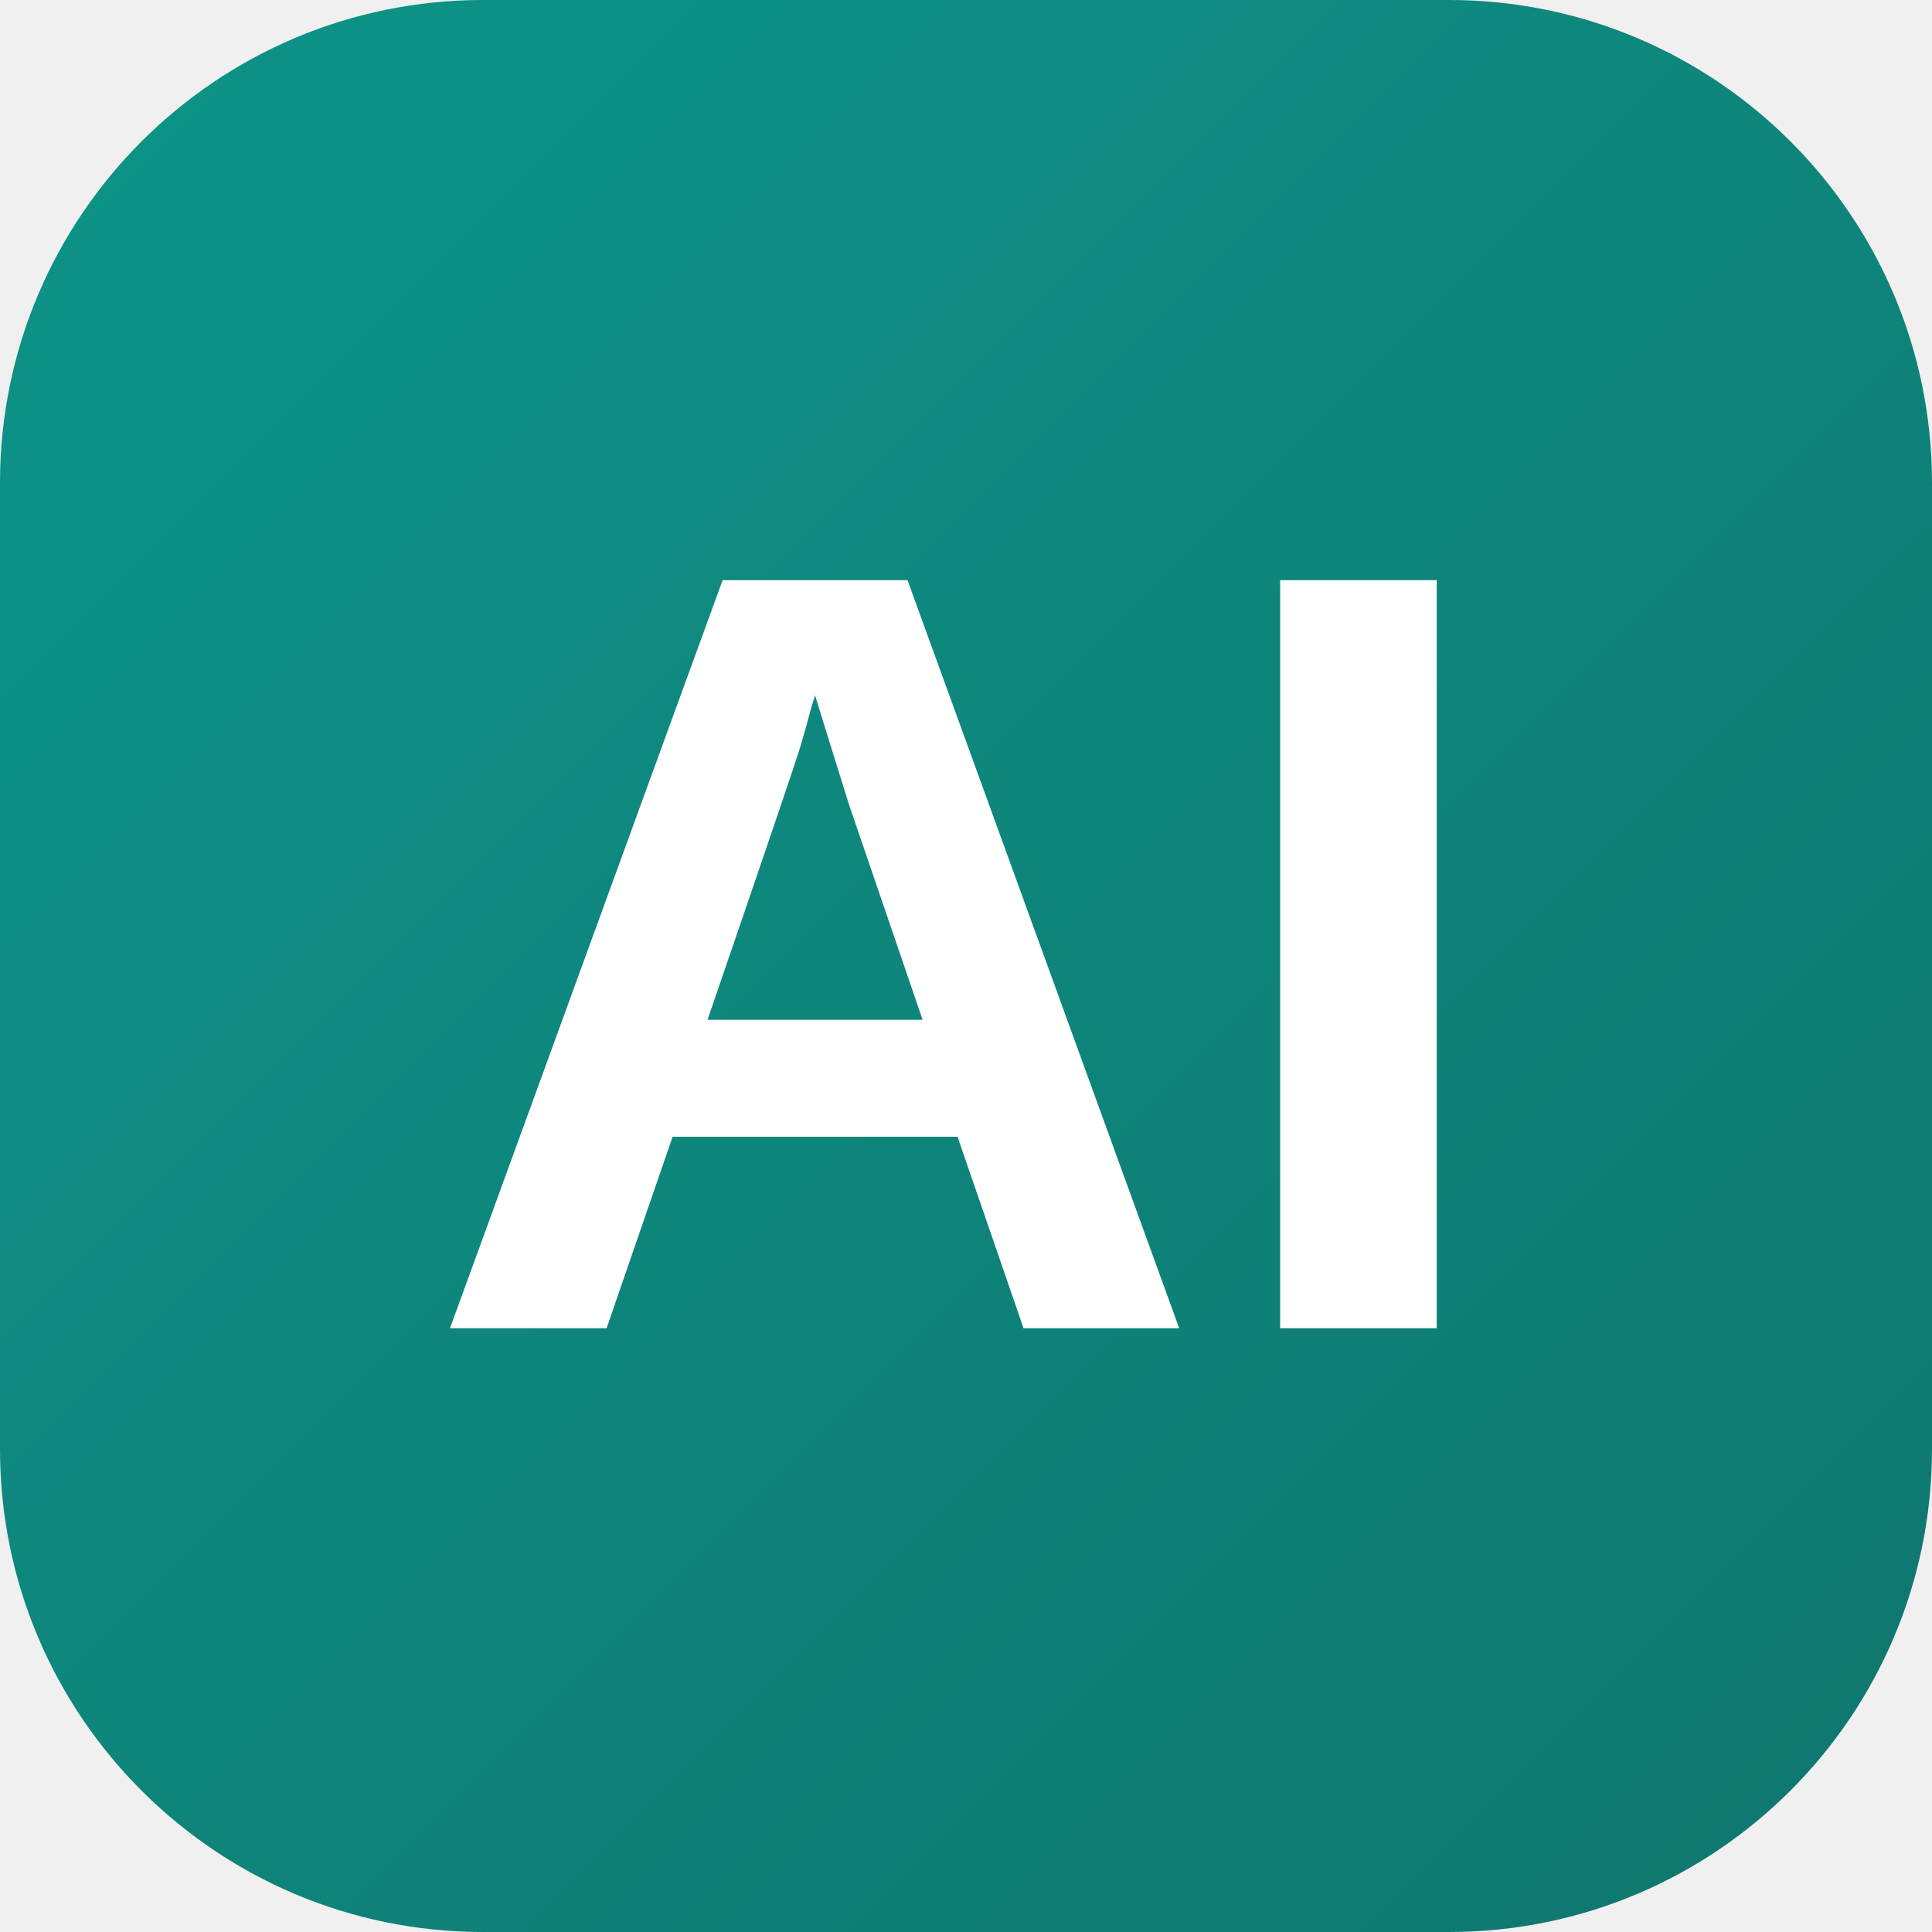
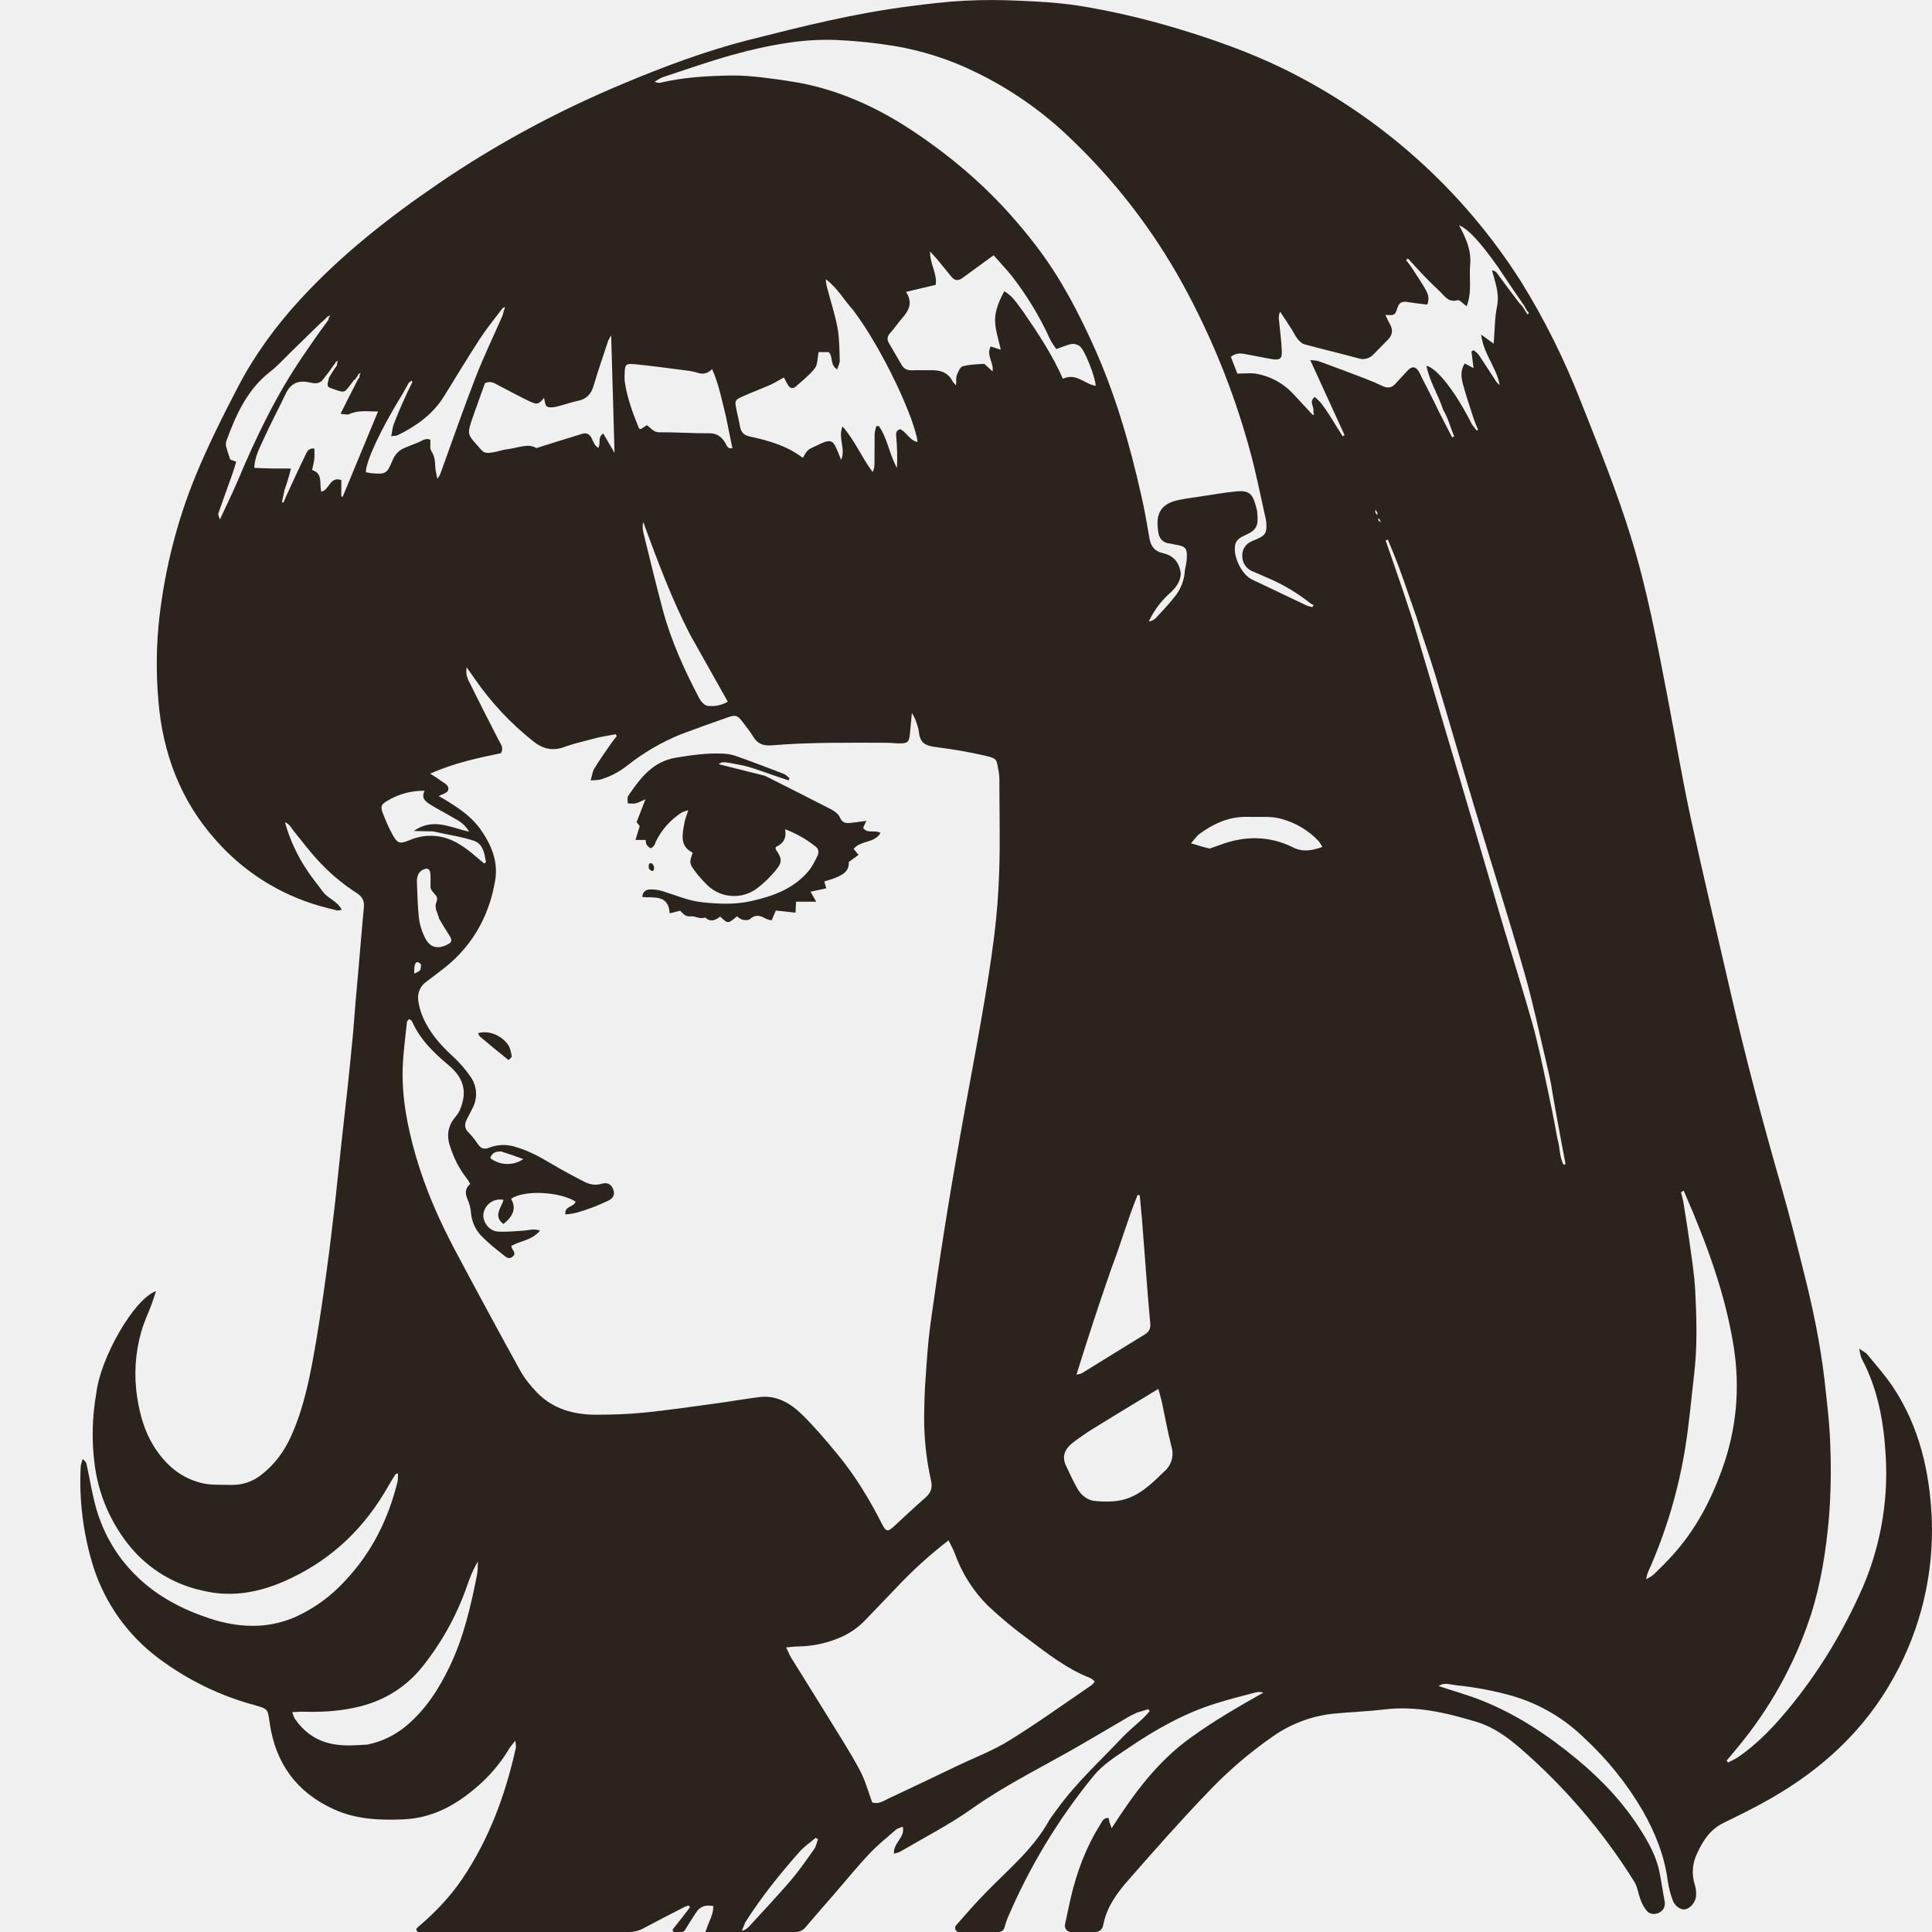
- <svg xmlns="http://www.w3.org/2000/svg" viewBox="0 0 32 32">
-   <defs>
-     <linearGradient id="g" x1="0" y1="0" x2="1" y2="1">
-       <stop offset="0" stop-color="#0D9488" />
-       <stop offset="1" stop-color="#0F766E" />
-     </linearGradient>
-   </defs>
-   <rect width="32" height="32" rx="8" fill="url(#g)" />
-   <text x="16" y="22" font-family="Arial, sans-serif" font-size="18" font-weight="bold" fill="#fff" text-anchor="middle">AI</text>
+ <svg xmlns="http://www.w3.org/2000/svg" viewBox="0 0 24 24" width="32" height="32" fill="#2B241D" fill-rule="evenodd">
+   <path d="M5.938 12.835c.127-.039.285.02.373.143.028.038.036.092.046.14.003.014-.02.033-.04.05-.124-.098-.24-.194-.354-.291-.011-.01-.016-.027-.025-.042zM8.396 9.412c.195-.032.39-.06.588-.05a.54.54 0 01.148.026c.202.071.402.147.601.224.028.01.05.036.075.055l-.013.027a9.203 9.203 0 01-.26-.089c-.115-.038-.213-.077-.315-.098-.25-.05-.25-.046-.292-.014l.574.144c.275.139.55.276.823.417.042.022.09.057.107.098.026.06.063.076.117.072.066-.006.132-.017.213-.027l-.04.086c.051.08.142.02.216.064-.074.13-.247.09-.334.199l.061.074-.12.087c0 .106-.038.168-.306.243l.026.085-.196.042.07.124h-.25l-.007.137c-.081-.01-.161-.018-.244-.027l-.053.123c-.027-.008-.052-.011-.073-.023-.067-.038-.128-.056-.195.006-.019.017-.063.014-.093.008-.026-.006-.05-.029-.07-.042-.11.095-.11.095-.208.003-.057.046-.12.074-.186.011-.063.027-.123-.02-.178-.014-.07.007-.097-.035-.133-.07l-.13.033c-.013-.236-.194-.19-.34-.203.005-.072.05-.092.095-.094a.474.474 0 01.159.022c.164.05.32.12.496.138.203.021.405.029.601-.015.265-.059.52-.149.707-.365.049-.056.083-.127.117-.195.019-.038.02-.084-.02-.116a1.397 1.397 0 00-.382-.217c.024.12-.031.182-.115.221 0 .014-.004.025 0 .03.08.115.084.16-.007.267a1.39 1.39 0 01-.218.211.477.477 0 01-.641-.05 1.36 1.36 0 01-.133-.152c-.078-.107-.076-.108-.033-.236-.165-.08-.128-.226-.104-.364.008-.05.028-.096.049-.163-.04.014-.067.017-.087.032a.897.897 0 00-.316.357c-.007.016-.01.034-.02.047-.012.015-.034.038-.045.035-.02-.006-.037-.027-.05-.045-.008-.012-.007-.032-.012-.057h-.126l.053-.172a14.82 14.82 0 00-.039-.049l.11-.284c-.06.026-.091.044-.124.051-.03.007-.064 0-.095 0 0-.031-.01-.07.004-.092.149-.22.305-.428.593-.476z" />
+   <path d="M8.06 10.788c-.003-.038-.004-.075.037-.062.016.006.034.048.028.067-.01.04-.038.032-.064-.005z" />
+   <path clip-rule="evenodd" d="M11.981.009c.226-.012.453-.011.679 0 .247.01.495.024.74.062.401.064.798.157 1.19.273.463.138.92.299 1.356.511a7.31 7.31 0 012.948 2.642c.292.469.536.963.739 1.479.219.556.446 1.11.623 1.683.204.654.329 1.326.458 1.997.097.504.182 1.01.29 1.511.156.722.329 1.44.494 2.16.186.812.4 1.615.63 2.415.102.355.193.713.282 1.072.11.436.202.876.254 1.323.031.278.066.557.073.837a7.56 7.56 0 01-.017.88c-.037.413-.1.818-.226 1.212a5.017 5.017 0 01-.915 1.649l-.13.156.018.023c.043-.023.088-.041.127-.068.2-.138.373-.307.531-.49.4-.46.721-.973.975-1.529a3.59 3.59 0 00.325-1.72c-.024-.424-.097-.834-.3-1.213-.013-.027-.015-.06-.03-.121.05.035.082.048.101.072.107.13.22.258.315.398.33.494.46 1.052.486 1.64a3.75 3.75 0 01-.47 1.97c-.36.655-.887 1.14-1.526 1.506-.193.111-.394.21-.595.308-.157.078-.248.211-.318.365a.522.522 0 00-.033.406.359.359 0 01.013.139c-.005.077-.077.155-.14.162-.054.006-.125-.043-.15-.116a1.206 1.206 0 01-.06-.233c-.04-.314-.155-.6-.308-.87a3.906 3.906 0 00-.73-.91 2.129 2.129 0 00-.897-.524 4.093 4.093 0 00-.692-.131c-.075-.008-.15-.04-.22.01.18.06.363.11.538.18.434.173.82.43 1.18.728.308.255.58.543.794.884.098.155.186.315.227.496.027.123.042.25.067.375.013.062-.002.109-.053.144-.047.033-.122.034-.163-.01a.455.455 0 01-.08-.14c-.03-.073-.038-.159-.078-.225a7.314 7.314 0 00-1.423-1.664c-.16-.137-.329-.26-.537-.323-.376-.114-.753-.203-1.15-.154-.213.025-.427.032-.64.053a1.6 1.6 0 00-.736.278 5.14 5.14 0 00-.834.72c-.329.342-.642.699-.955 1.055-.136.155-.264.319-.314.531a5.227 5.227 0 00-.012.051.096.096 0 01-.09.076h-.31c-.046 0-.082-.048-.072-.094.023-.108.045-.216.07-.324.075-.325.19-.635.368-.917.024-.039.04-.088.104-.08l.01.049.027.077c.28-.435.571-.834.996-1.135.283-.204.584-.378.89-.55a.196.196 0 00-.098-.002c-.162.043-.325.084-.485.134-.402.124-.764.33-1.11.566-.147.1-.298.193-.414.333a7.314 7.314 0 00-1.07 1.767.845.845 0 00-.04.12.075.075 0 01-.072.056h-.494c-.04 0-.062-.051-.036-.082.123-.14.246-.282.377-.415.275-.281.58-.532.777-.884.027-.048.063-.09.095-.135.238-.333.54-.607.818-.902.082-.086.175-.16.26-.24.029-.027.053-.057.079-.085l-.018-.025-.135.041c-.034.017-.07.031-.102.05-.248.144-.494.292-.743.433-.408.23-.825.439-1.209.711-.281.2-.591.358-.889.533-.02.012-.044.015-.08.028-.015-.135.143-.201.108-.336-.033.014-.064.02-.085.038-.111.096-.227.19-.328.296-.148.157-.284.325-.425.488-.125.143-.25.286-.373.431A.153.153 0 019.89 24H8.762a.316.316 0 00.016-.042c.028-.09.085-.172.083-.28-.091-.018-.162.001-.212.077a4.45 4.45 0 00-.136.215c-.01.016-.024.03-.042.03h-.093c-.019 0-.029-.022-.017-.037.071-.088.14-.178.209-.268.001-.002-.006-.012-.012-.024-.014.004-.03.006-.045.013-.176.09-.352.181-.527.274a.363.363 0 01-.168.042H5.202c-.026 0-.039-.036-.019-.053.21-.178.402-.374.558-.605.335-.496.538-1.047.667-1.629.004-.02-.003-.043-.006-.091-.037.048-.059.072-.076.1a1.943 1.943 0 01-.334.415c-.28.258-.59.448-.983.464-.297.012-.588 0-.865-.127-.46-.21-.722-.57-.794-1.072-.025-.17-.017-.171-.182-.219A3.513 3.513 0 011.97 20.6a2.286 2.286 0 01-.808-1.13 3.569 3.569 0 01-.16-1.245c.002-.034.016-.067.024-.1.032.023.046.043.05.066.033.153.059.308.096.46.086.355.257.664.516.92.258.256.571.419.91.532.358.118.717.138 1.07-.016a1.89 1.89 0 00.621-.452c.328-.348.533-.76.648-1.223.009-.034.005-.071.007-.11-.015.006-.026.006-.03.011-.031.05-.064.1-.093.152-.284.502-.679.887-1.196 1.135-.351.17-.718.255-1.11.159a1.607 1.607 0 01-.971-.64 2.006 2.006 0 01-.368-.924 2.903 2.903 0 01.02-.886c.05-.439.466-1.17.742-1.271-.02.063-.035.112-.053.16-.043.116-.097.227-.13.345a1.901 1.901 0 00-.05.82c.033.212.09.416.204.6.147.236.346.407.62.465.11.023.225.014.338.018a.576.576 0 00.386-.131c.164-.128.282-.292.366-.481.168-.375.24-.777.309-1.179.05-.296.093-.594.133-.893.039-.281.071-.563.104-.845.026-.232.048-.464.074-.696.024-.228.052-.455.076-.683.024-.227.047-.455.069-.683.013-.14.022-.28.034-.42l.037-.417c.022-.25.041-.5.065-.748.008-.082-.02-.132-.09-.177a2.46 2.46 0 01-.492-.418c-.1-.109-.188-.228-.282-.342-.035-.042-.056-.097-.116-.118a2.084 2.084 0 00.275.597c.06.092.131.176.196.265.063.086.182.115.234.226-.028.003-.046.01-.06.006a4.74 4.74 0 01-.22-.057 2.71 2.71 0 01-1.287-.819c-.435-.487-.656-1.076-.71-1.723a5.206 5.206 0 01.014-1.06c.072-.602.22-1.186.45-1.745.155-.376.338-.741.526-1.102.205-.393.466-.75.765-1.076.512-.559 1.104-1.024 1.726-1.448.717-.49 1.478-.898 2.277-1.233C8.244.828 8.767.632 9.31.494c.655-.166 1.31-.33 1.982-.415.229-.03.458-.058.688-.07zm-1.847 22.82c-.07.06-.147.111-.207.18-.238.27-.464.549-.668.869l-.044.108a.177.177 0 00.093-.057c.174-.19.351-.378.519-.574.104-.122.195-.255.288-.386.024-.034.03-.08.046-.12l-.027-.02zm1.65-3.695a5.51 5.51 0 00-.653.593l-.37.386a.963.963 0 01-.377.25 1.372 1.372 0 01-.467.09c-.044 0-.087.006-.151.012.028.058.043.097.064.131.15.242.301.482.45.724.136.22.276.438.399.666.068.125.105.267.156.404.077.027.14-.018.202-.048.29-.135.579-.274.867-.412.213-.101.437-.186.636-.31.347-.215.68-.455 1.018-.685.015-.01.026-.028.042-.046-.023-.019-.038-.037-.056-.044-.287-.111-.527-.3-.77-.482a5.319 5.319 0 01-.506-.42 1.757 1.757 0 01-.41-.653c-.019-.049-.045-.095-.075-.156zm-5.847.264c-.06.096-.097.194-.132.293a3.38 3.38 0 01-.555 1.01c-.2.25-.455.412-.762.493-.23.06-.464.076-.7.07-.048-.002-.097.002-.158.005.016.04.021.066.035.085.1.145.23.246.4.295.157.046.316.034.498.023.181-.037.343-.115.485-.234.238-.199.402-.454.536-.732.175-.363.264-.751.342-1.144.01-.053.008-.11.011-.164zm14.945-4.586c.008.029.016.057.027.107.024.155.051.31.072.464.03.219.067.437.078.657.017.344.027.689-.014 1.033-.037.315-.063.633-.116.946a6.153 6.153 0 01-.46 1.518c-.008.018-.01.039-.02.082.047-.03.077-.042.098-.064.085-.083.17-.167.248-.255.271-.305.458-.66.596-1.043.18-.498.228-1.011.145-1.531-.103-.65-.33-1.263-.597-1.881a9.055 9.055 0 00-.024-.055l-.033.022zM5.797 8.29a.26.26 0 00.018.153c.124.251.25.501.379.75.025.049.066.09.03.163-.284.06-.578.119-.88.255.059.038.097.06.132.087.042.032.112.058.09.12-.01.033-.075.048-.117.072.017.01.043.021.067.036.166.102.33.207.447.368.138.192.229.404.188.644-.079.469-.306.85-.69 1.132-.054.04-.106.083-.161.122a.243.243 0 00-.103.245.77.77 0 00.055.195c.083.196.22.35.375.492.083.076.159.164.222.257a.37.37 0 01.025.377c-.023.05-.05.099-.076.148-.03.06-.028.111.022.162.041.042.08.089.112.138.038.058.078.079.147.05a.486.486 0 01.333-.006c.16.046.302.126.444.21.13.077.264.149.4.219.067.035.14.05.219.026.071-.022.124.01.145.076.02.064-.003.108-.074.139-.07.03-.137.063-.209.088-.1.035-.201.073-.314.077-.013-.107.11-.088.127-.159-.206-.126-.643-.145-.801-.034.063.112.035.21-.096.313-.13-.1-.025-.202.002-.3a.209.209 0 00-.249.17c-.015.101.067.216.178.224.108.007.218-.005.326-.012.06-.005.12-.027.199 0-.103.123-.248.127-.357.19.002.05.07.086.019.131-.053.048-.095-.001-.132-.03-.08-.063-.16-.126-.231-.197a.474.474 0 01-.157-.311.52.52 0 00-.043-.172c-.032-.074-.032-.137.033-.19-.018-.03-.028-.053-.045-.072a1.222 1.222 0 01-.196-.369c-.053-.137-.046-.264.048-.381.024-.03.05-.06.064-.095a.664.664 0 00.047-.168c.017-.165-.064-.287-.182-.387-.186-.156-.36-.322-.46-.551-.005-.011-.024-.017-.037-.026-.011.017-.024.027-.025.038-.019.185-.045.37-.052.557-.014.377.058.743.162 1.104.118.41.289.798.488 1.173.267.502.537 1.002.812 1.5.055.098.13.189.208.27.198.202.452.272.724.273.202 0 .404-.006.605-.026.295-.03.59-.073.884-.113.183-.025.365-.057.548-.08.21-.026.38.073.522.21.16.156.305.327.447.5.22.265.397.56.554.867.05.098.07.1.147.03.13-.121.26-.242.394-.36.067-.059.088-.12.067-.213a3.535 3.535 0 01-.085-.796c.002-.157.006-.314.018-.471.015-.224.03-.45.06-.672a59.114 59.114 0 01.362-2.298c.087-.493.182-.984.268-1.477.06-.347.118-.694.162-1.043.034-.273.055-.55.063-.825.011-.332.003-.665.002-.998 0-.077.004-.155-.01-.23-.028-.142-.01-.155-.162-.19a5.826 5.826 0 00-.607-.107c-.146-.018-.207-.053-.221-.19-.006-.049-.025-.098-.041-.146-.009-.025-.024-.048-.046-.09l-.025.264c-.009.096-.029.116-.127.115-.055 0-.11-.008-.164-.008-.476 0-.952-.008-1.426.032-.095.008-.173-.015-.226-.103-.04-.066-.088-.126-.134-.186-.063-.084-.086-.093-.182-.06-.195.068-.388.138-.582.21a2.71 2.71 0 00-.675.394.986.986 0 01-.323.168c-.033.01-.07.008-.127.013.02-.066.024-.114.047-.15.064-.105.135-.205.205-.306.023-.033.049-.063.073-.095l-.015-.023-.201.037c-.146.04-.296.07-.437.122-.148.053-.266.023-.386-.072a3.623 3.623 0 01-.733-.786l-.093-.132zm8.592 8.963l-.147.09c-.22.134-.44.266-.659.402-.093.058-.184.12-.27.188-.085.07-.124.161-.072.272.047.1.093.2.147.294.047.08.124.138.213.147.11.01.228.012.336-.012.217-.05.372-.205.528-.357a.291.291 0 00.087-.308c-.046-.18-.079-.365-.118-.547-.011-.052-.027-.103-.045-.169zm-.257-2.409c-.12.291-.205.597-.325.91-.151.433-.294.87-.435 1.323.036-.01.054-.01.067-.018.261-.16.522-.324.785-.484.054-.033.071-.078.065-.138-.012-.13-.024-.262-.034-.393l-.068-.886c-.008-.103-.02-.206-.029-.31-.009 0-.017-.002-.026-.004zm3.081-8.13l.099.285c.08.231.159.463.24.714l.58 1.952c.187.63.372 1.262.558 1.893.114.382.235.762.343 1.146.072.257.126.519.186.799.044.206.087.413.127.64.034.106.023.226.077.325l.025-.006-.068-.362c-.038-.206-.077-.412-.113-.638-.015-.07-.029-.141-.046-.211-.095-.396-.177-.796-.29-1.187-.196-.685-.413-1.364-.618-2.046-.165-.549-.322-1.1-.488-1.648-.069-.227-.15-.45-.226-.695l-.117-.336c-.037-.107-.075-.216-.115-.322-.04-.106-.084-.21-.127-.314a7.558 7.558 0 01-.027.01zM6.225 14.304c-.063-.001-.115.014-.134.083a.35.35 0 00.41.012 4.533 4.533 0 00-.276-.095zM5.23 11.98c-.026-.027-.057-.048-.075.002-.012.032-.007.07-.01.113.082-.037.082-.037.085-.115zm.062-1.189a.135.135 0 00-.088.056.197.197 0 00-.025.11c.005.152.01.306.026.457a.751.751 0 00.066.218c.061.136.157.167.288.101.055-.027.06-.054.025-.11a4.52 4.52 0 01-.129-.211c-.015-.068-.066-.131-.033-.207.04-.09-.076-.116-.074-.19V10.874c-.003-.038-.006-.087-.056-.083zm-.017-.968a.867.867 0 00-.467.127c-.076.045-.084.07-.05.158.034.087.07.173.115.254.064.117.09.125.21.077a.657.657 0 01.336-.053c.202.022.357.136.504.264l.092.077c.007-.006.014-.013.022-.018-.019-.105-.035-.226-.149-.264-.157-.053-.324-.075-.508-.117l-.24-.005c.24-.169.452-.044.687.009-.063-.115-.153-.147-.23-.193-.082-.05-.17-.092-.25-.144-.06-.037-.12-.08-.072-.172zm10.233.325c-.23-.01-.427.08-.608.211-.034.026-.06.065-.105.117.087.026.15.046.232.065.044-.015.088-.03.13-.046.306-.114.61-.115.904.031.126.063.237.04.366-.005-.02-.031-.03-.054-.045-.071a.986.986 0 00-.448-.273c-.14-.044-.284-.024-.426-.03zM7.99 6.483a.308.308 0 00.002.133c.08.321.156.643.242.962.104.387.27.75.456 1.103.02.037.061.08.098.087a.404.404 0 00.253-.051l-.472-.84c-.23-.448-.405-.92-.579-1.394zM10.397.497c-.2-.008-.405.004-.603.034-.236.035-.47.087-.7.152-.287.08-.569.18-.852.273-.04.013-.074.038-.11.058.028.014.05.018.07.014.287-.068.58-.085.873-.09.134-.002.269.009.402.025.19.024.382.048.57.09.456.104.874.3 1.265.556.464.306.888.66 1.257 1.078.205.232.395.475.56.739.17.274.315.561.449.856.273.601.456 1.232.6 1.876.04.173.07.348.1.524.017.104.065.167.17.19.122.028.2.105.22.251-.003.102-.06.174-.129.24a1.065 1.065 0 00-.268.358.164.164 0 00.083-.039c.08-.086.162-.172.235-.265a.56.56 0 00.13-.333c.009-.05.022-.1.024-.15.007-.124-.017-.15-.143-.168-.025-.004-.049-.014-.073-.015-.082-.007-.125-.063-.137-.131-.033-.198-.004-.355.247-.408.086-.018.174-.03.26-.042.158-.023.315-.053.473-.067.14-.012.19.033.226.167.008.029.018.057.021.087.019.179-.008.225-.141.288-.027.013-.055.024-.078.042a.148.148 0 00-.051.067c-.039.144.073.382.206.445l.673.32c.023.011.05.015.075.023l.018-.026c-.015-.008-.032-.013-.044-.024a2.27 2.27 0 00-.544-.32 4.898 4.898 0 00-.173-.075.203.203 0 01-.126-.191c-.003-.085.045-.154.128-.187l.059-.025c.099-.044.118-.076.112-.187a.384.384 0 00-.008-.063c-.067-.294-.123-.59-.205-.88a9.478 9.478 0 00-.826-2.036 7.465 7.465 0 00-1.39-1.805 4.536 4.536 0 00-1.177-.824 3.656 3.656 0 00-1.016-.328 6.155 6.155 0 00-.712-.074zm6.719 5.955c.01.014.018.028.038.034l-.022-.044-.016.01zM4.103 3.917a.062.062 0 01-.03.012.455.455 0 01-.04.039c-.01.01-.02.02-.045.04l-.363.354c-.088.085-.17.178-.266.253-.284.22-.425.53-.544.855a.132.132 0 00-.007.071c.013.055.033.108.052.168l.074.026c-.017.056-.03.105-.047.152-.058.164-.118.327-.175.491-.005.015.008.036.019.077.08-.175.158-.33.225-.489.228-.544.484-1.074.819-1.561.09-.133.182-.266.283-.401.004-.006.007-.013.022-.03.001-.016.003-.032.015-.04l.008-.017zm12.976 2.408a.023.023 0 01.009.019.073.073 0 00-.006.01.188.188 0 00.007.02l.018.022c.002-.007.007-.016.005-.021-.003-.01-.012-.018-.02-.038a1.331 1.331 0 01-.013-.012zM4.199 4.48c-.003.004-.008.008-.027.014-.005.013-.011.025-.031.047a2.085 2.085 0 01-.124.167c-.048.07-.116.055-.181.041-.134-.028-.228.016-.287.143-.089.187-.187.37-.273.56-.049.108-.11.216-.118.36.081.003.154.007.228.008h.228a2.563 2.563 0 01-.079.264c-.01.052-.022.103-.033.155l.02.004c.018-.046.037-.092.067-.153.066-.142.13-.285.2-.426.02-.04.034-.1.116-.092 0 .043.004.084 0 .124-.005.045-.017.09-.028.143.141.043.086.174.115.269.102-.022.104-.195.248-.144v.205l.017.002.439-1.059c-.13 0-.246-.02-.358.033-.024.011-.058-.001-.108-.004.075-.15.139-.278.211-.417a.128.128 0 01.025-.036c0-.015-.001-.03.008-.038l.006-.02c-.005.006-.01.011-.028.017-.004.012-.009.024-.026.045a.085.085 0 01-.032.033c-.123.157-.09.164-.258.106-.079-.027-.078-.028-.047-.144.028-.046.056-.093.098-.15 0-.016-.001-.032.007-.042L4.2 4.48zm2.073-.67c-.003.006-.007.011-.027.016-.094.125-.194.246-.28.377-.155.238-.301.481-.451.723-.14.224-.345.368-.575.481-.017.008-.04.006-.079.011.012-.059.016-.109.033-.153a6.076 6.076 0 01.229-.518l-.007-.02a.138.138 0 01-.035.025c-.028.05-.055.1-.093.164-.26.424-.443.817-.442.95.024.004.048.011.073.013.177.013.188.007.26-.165.03-.07.077-.12.147-.15l.175-.07c.044-.018.085-.057.146-.032.003.05-.01.11.014.145.042.062.044.125.047.193.002.049.017.098.026.147.029-.034.039-.065.05-.097.142-.39.277-.782.428-1.17.1-.256.22-.504.33-.756.013-.03.013-.067.03-.092V3.81zm3.987-.34c0 .045.01.084.021.123.042.16.094.318.124.48.024.133.023.27.028.406 0 .033-.019.067-.032.11-.094-.058-.047-.158-.106-.215h-.125c-.015.072-.01.152-.046.2-.066.085-.155.154-.236.227-.043.038-.078.018-.103-.025l-.046-.087c-.065.035-.117.069-.172.093-.116.051-.235.095-.35.147-.085.038-.09.053-.07.147.014.075.034.148.047.223.013.072.05.109.123.124.233.05.462.115.657.265.058-.102.058-.102.168-.151.03-.014.06-.03.092-.042.08-.03.115-.017.15.06.023.048.041.098.066.158.06-.14-.042-.267.017-.416.157.18.24.39.375.567a.235.235 0 00.022-.098c.002-.124 0-.247.002-.371 0-.034.013-.067.02-.1l.032-.003c.11.155.13.354.226.52a3.036 3.036 0 00-.01-.392c-.004-.045 0-.074.05-.088.08.036.116.14.215.158-.03-.275-.423-1.137-.798-1.635-.114-.127-.2-.28-.34-.386zm-2.667.696c-.019.034-.03.05-.037.067-.061.185-.125.37-.18.556-.031.105-.087.169-.195.19-.09.019-.178.052-.268.073-.038.009-.089.015-.118-.003-.024-.016-.025-.069-.036-.106-.064.076-.082.087-.17.047-.133-.062-.262-.135-.393-.201-.048-.025-.093-.063-.17-.03-.043.12-.091.25-.137.382-.099.28-.087.242.095.453.046.048.102.03.154.023.054-.009.106-.03.16-.036.13-.013.26-.08.367-.015.204-.064.387-.122.571-.178.05-.015.089.005.114.054.022.042.034.093.082.121.038-.056-.013-.128.063-.178l.14.241-.042-1.46zm.278.358c-.096-.01-.107.01-.11.108-.002.038-.003.078.002.115.03.2.099.386.174.57.002.006.012.01.022.015l.078-.05c.052.036.081.088.153.088.205-.002.41.014.616.012.099-.001.158.042.205.12.018.03.024.077.088.066l-.08-.394c-.05-.195-.085-.395-.172-.589-.057.057-.114.068-.18.046a.72.72 0 00-.135-.028c-.22-.028-.44-.059-.66-.08zm10.254-1.727c.089.163.155.316.139.491-.016.168.026.342-.044.516-.047-.033-.088-.082-.112-.075-.117.035-.164-.057-.227-.115a4.772 4.772 0 01-.286-.29l-.104-.113a4.856 4.856 0 01-.023.019c.035.046.07.093.11.156.04.064.084.127.122.193.034.058.065.118.031.205-.082-.01-.164-.019-.246-.032-.06-.01-.101 0-.124.07-.031.098-.037.096-.15.09.02.042.036.08.057.116.041.074.03.138-.03.196-.06.06-.118.122-.178.181a.175.175 0 01-.185.046c-.222-.061-.447-.113-.67-.174-.032-.009-.063-.04-.086-.068-.03-.04-.052-.087-.08-.13-.044-.07-.09-.138-.136-.207a.18.18 0 00-.014.105c.012.127.03.253.035.38.005.1-.024.12-.121.104-.104-.017-.206-.04-.31-.058-.064-.012-.131-.028-.202.03l.081.208c.09 0 .166-.01.237.002a.819.819 0 01.458.251c.078.083.154.168.241.26l.018-.005c-.004-.006-.008-.013-.01-.04.014-.056-.062-.118.018-.178.031.03.064.057.088.09.058.078.111.159.169.257l.089.141.024-.013a2093.819 2093.819 0 01-.427-.934c.055.007.083.007.108.016.193.07.385.142.577.216.074.028.147.06.219.094.062.028.112.018.157-.033.05-.056.102-.112.154-.167.05-.051.095-.046.132.014.016.025.026.053.04.08.071.138.143.277.217.433l.159.308.025-.011c-.044-.106-.07-.218-.138-.334-.057-.182-.168-.346-.206-.545.136.034.362.326.567.732l.057.074.018-.011a1.563 1.563 0 01-.052-.127c-.046-.145-.097-.29-.136-.436-.022-.083-.036-.173.022-.26l.109.058-.026-.207.027-.016c.022.02.05.036.065.06.073.108.143.22.215.33.01.016.029.029.043.043-.036-.217-.2-.38-.229-.626l.155.112c.014-.166.012-.319.042-.465.032-.158-.023-.297-.063-.445.024.004.036.006.055.025.092.124.183.249.277.371.02.027.05.047.069.087l.04.063.019-.015a.293.293 0 01-.053-.082 27.922 27.922 0 01-.332-.49c-.221-.311-.363-.467-.485-.521zm-6.57.327c-.003.161.092.275.069.415l-.368.087c.09.139.032.237-.052.331-.05.057-.092.122-.143.178-.037.04-.046.078-.018.126l.16.275c.029.048.072.066.128.064.076-.003.152 0 .228-.001.116-.003.216.022.275.137.006.014.02.024.044.052.004-.059-.003-.098.01-.13.016-.04.04-.099.072-.108.084-.023.173-.024.26-.03.013-.001.027.018.04.029l.071.065c.019-.11-.082-.198-.024-.31l.126.04c-.026-.123-.07-.245-.071-.366 0-.123.051-.243.115-.36.107.062.16.156.234.253.183.265.36.533.494.834.165-.078.27.068.407.088-.003-.106-.133-.441-.197-.492a.142.142 0 00-.102-.028c-.06.011-.119.039-.191.063-.025-.039-.056-.078-.077-.122a3.936 3.936 0 00-.473-.783c-.076-.094-.16-.182-.228-.26l-.391.285c-.049.035-.094.03-.132-.017l-.169-.207c-.025-.03-.053-.059-.097-.108z" />
</svg>
